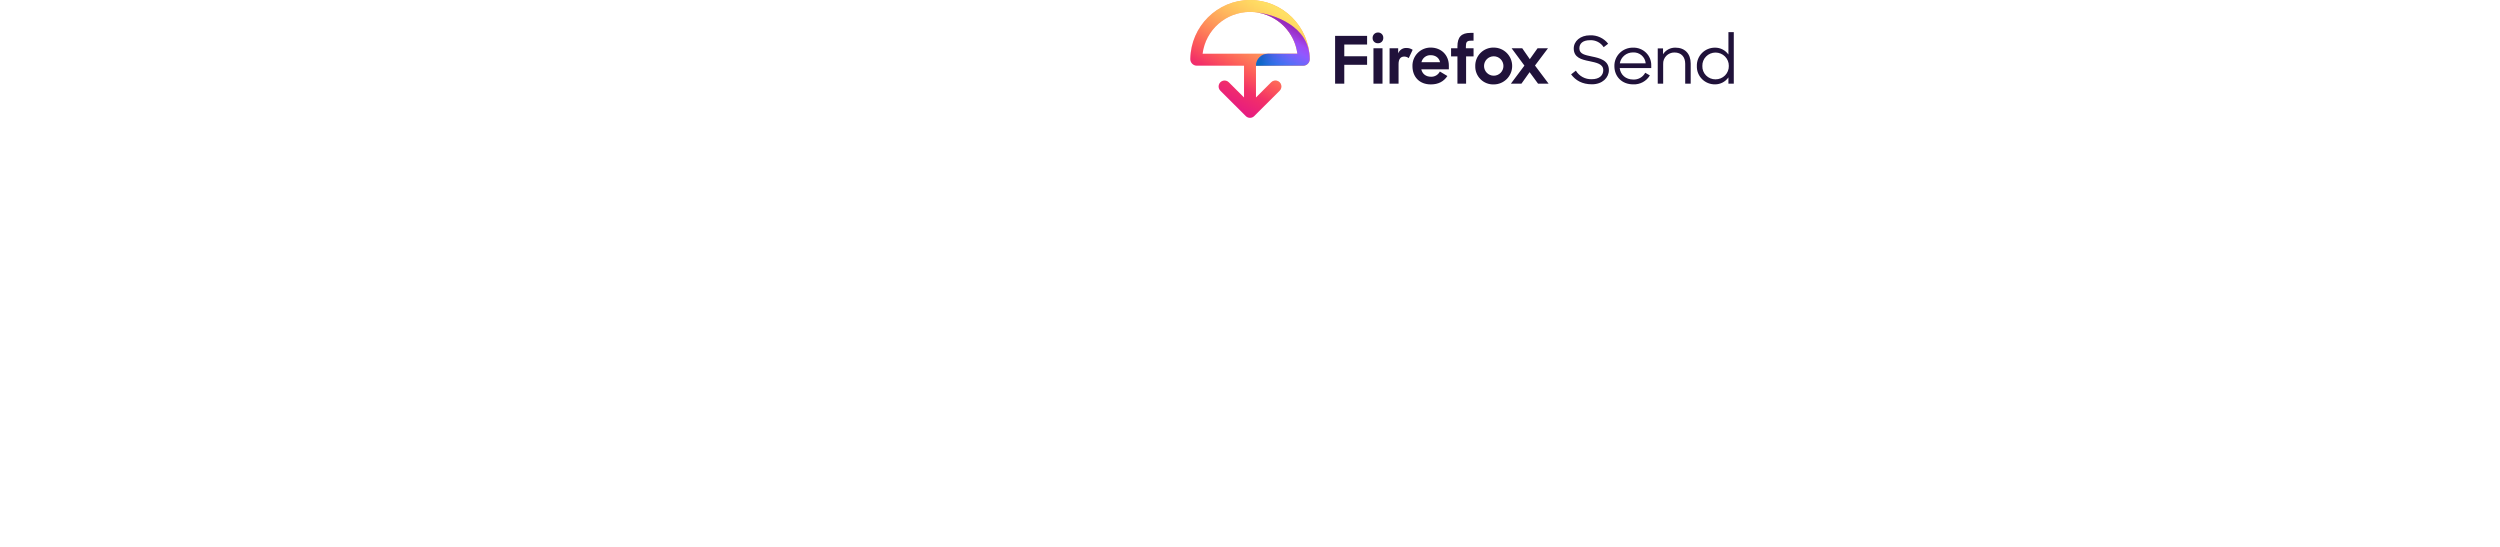
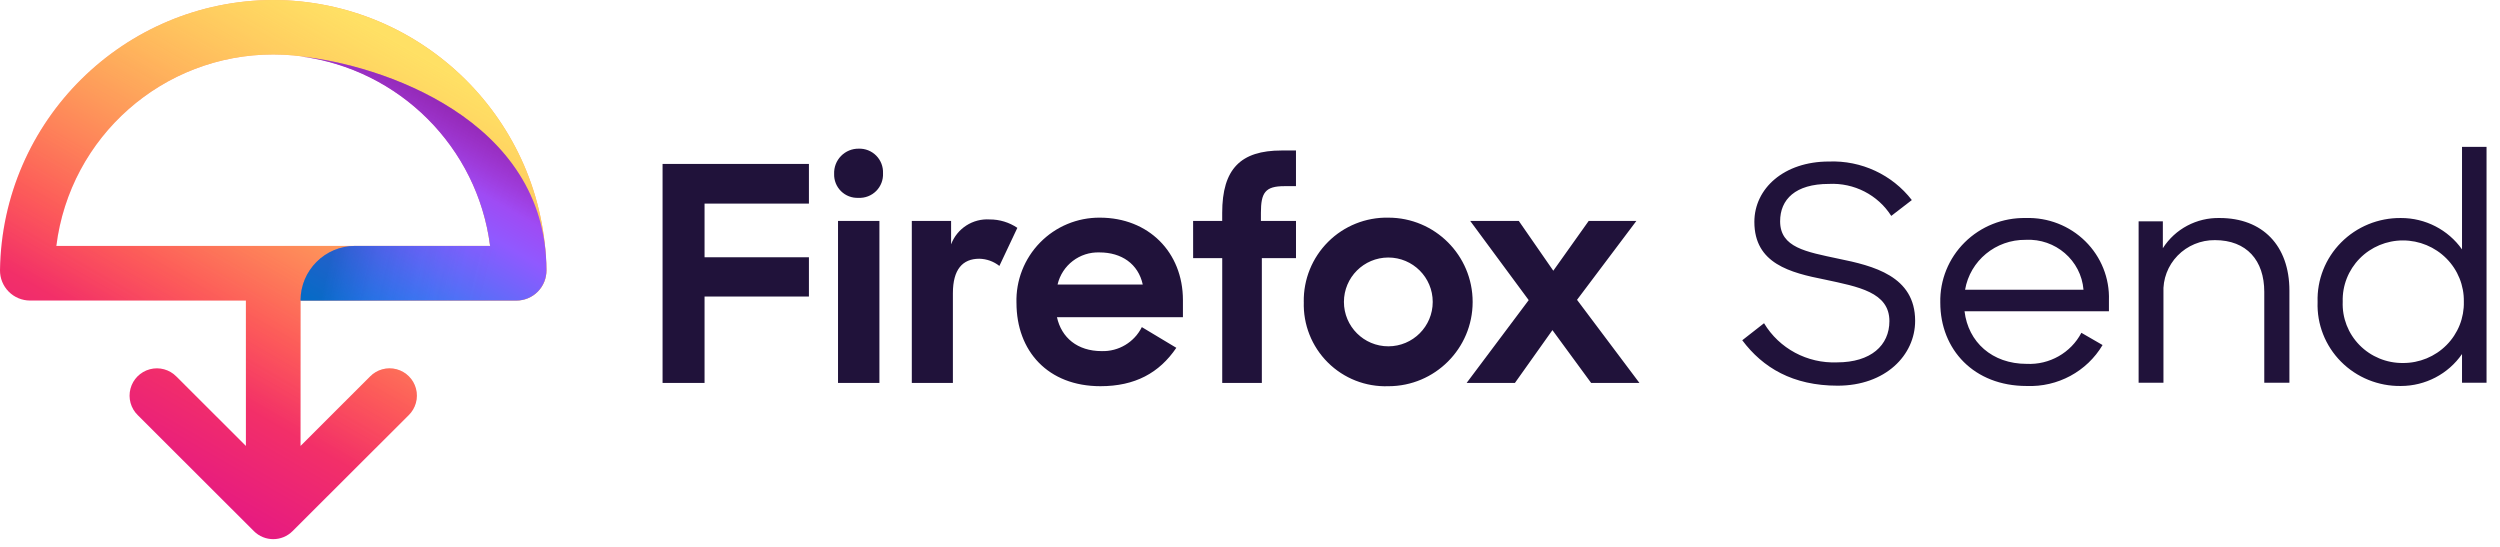
- <svg xmlns="http://www.w3.org/2000/svg" xmlns:xlink="http://www.w3.org/1999/xlink" height="80" width="366" viewBox="0 0 80 366">
+ <svg xmlns="http://www.w3.org/2000/svg" xmlns:xlink="http://www.w3.org/1999/xlink" height="80" width="366" viewBox="0 0 366 80">
  <linearGradient id="a" gradientUnits="userSpaceOnUse" x1="57.082" x2="18.997" y1="5.474" y2="71.439">
    <stop offset="0" stop-color="#ff9640" />
-     <stop offset=".6" stop-color="#fc4055" />
+     <stop offset="0.6" stop-color="#fc4055" />
    <stop offset="1" stop-color="#e31587" />
  </linearGradient>
  <linearGradient id="b" gradientUnits="userSpaceOnUse" x1="57.082" x2="18.997" y1="5.474" y2="71.439">
    <stop offset="0" stop-color="#fff36e" stop-opacity=".8" />
-     <stop offset=".094" stop-color="#fff36e" stop-opacity=".699" />
-     <stop offset=".752" stop-color="#fff36e" stop-opacity="0" />
+     <stop offset="0.094" stop-color="#fff36e" stop-opacity=".699" />
+     <stop offset="0.752" stop-color="#fff36e" stop-opacity="0" />
  </linearGradient>
  <linearGradient id="c" gradientUnits="userSpaceOnUse" x1="48.99" x2="66.606" y1="47.048" y2="16.537">
    <stop offset="0" stop-color="#0090ed" />
-     <stop offset=".386" stop-color="#5b6df8" />
-     <stop offset=".629" stop-color="#9059ff" />
+     <stop offset="0.386" stop-color="#5b6df8" />
+     <stop offset="0.629" stop-color="#9059ff" />
    <stop offset="1" stop-color="#b833e1" />
  </linearGradient>
  <linearGradient id="d" gradientUnits="userSpaceOnUse" x1="48.305" x2="75.234" y1="37.697" y2="44.176">
    <stop offset="0" stop-color="#054096" stop-opacity=".5" />
-     <stop offset=".054" stop-color="#0f3d9c" stop-opacity=".441" />
-     <stop offset=".261" stop-color="#2f35b1" stop-opacity=".249" />
-     <stop offset=".466" stop-color="#462fbf" stop-opacity=".111" />
-     <stop offset=".669" stop-color="#542bc8" stop-opacity=".028" />
-     <stop offset=".864" stop-color="#592acb" stop-opacity="0" />
+     <stop offset="0.054" stop-color="#0f3d9c" stop-opacity=".441" />
+     <stop offset="0.261" stop-color="#2f35b1" stop-opacity=".249" />
+     <stop offset="0.466" stop-color="#462fbf" stop-opacity=".111" />
+     <stop offset="0.669" stop-color="#542bc8" stop-opacity=".028" />
+     <stop offset="0.864" stop-color="#592acb" stop-opacity="0" />
  </linearGradient>
  <linearGradient id="e" gradientUnits="userSpaceOnUse" x1="66.607" x2="58.343" y1="16.536" y2="30.85">
    <stop offset="0" stop-color="#722291" stop-opacity=".5" />
-     <stop offset=".5" stop-color="#722291" stop-opacity="0" />
+     <stop offset="0.5" stop-color="#722291" stop-opacity="0" />
  </linearGradient>
  <symbol id="f" viewBox="0 0 143.009 34.775">
    <path d="M0 2.239h21.427v5.8H6.147V15.9h15.28v5.752H6.147v12.64H0zM28.716 0a3.448 3.448 0 0 1 3.557 3.6 3.434 3.434 0 0 1-3.6 3.6 3.4 3.4 0 0 1-3.556-3.513A3.555 3.555 0 0 1 28.716 0zm-3.03 10.582h6.06v23.71h-6.06zm23.623 6.586a4.894 4.894 0 0 0-2.942-1.054c-2.459 0-3.864 1.581-3.864 5.05v13.128h-6.015v-23.71h5.752v3.425a5.649 5.649 0 0 1 5.66-3.645 7.184 7.184 0 0 1 4.04 1.23zm2.5 5.4A12.129 12.129 0 0 1 64.018 10.1c7.113 0 12.163 5.049 12.163 12.075v2.5H57.739c.659 2.986 2.986 4.962 6.543 4.962a6.353 6.353 0 0 0 5.883-3.513l5.05 3.03c-2.5 3.688-6.059 5.62-11.109 5.62-7.684.001-12.294-5.136-12.294-12.205zm6.015-2.679H70.3c-.658-3.029-3.117-4.7-6.323-4.7a6.091 6.091 0 0 0-6.15 4.701zm19.847-9.308h4.259V9.4c0-6.454 2.722-9.133 8.694-9.133h2.107v5.222h-1.709c-2.81 0-3.425.966-3.425 3.907v1.186h5.137v5.445h-5v18.265h-5.8V16.027h-4.26zm16.2 11.855A12.139 12.139 0 0 1 106.258 10.1a12.338 12.338 0 1 1 0 24.676 11.959 11.959 0 0 1-12.382-12.339zm18.88 0a6.5 6.5 0 1 0-13 0 6.5 6.5 0 1 0 13 0zm14.051-.263l-8.562-11.592h7.113l5.05 7.289 5.181-7.289h6.981l-8.689 11.549 9.133 12.162h-7.069l-5.664-7.728-5.489 7.728h-7.069z" fill="#20123a" />
  </symbol>
  <symbol id="g" viewBox="0 0 108.099 35.181">
    <path d="M13.939 16.447C9.278 15.436 5.5 14.82 5.5 10.95c0-3.21 2.2-5.5 7.081-5.5a10.074 10.074 0 0 1 9.059 4.706l2.99-2.331a14.446 14.446 0 0 0-12.053-5.67c-6.509 0-10.818 3.958-10.818 8.883 0 6.157 5.233 7.476 10.246 8.487 4.838 1.056 9.367 1.848 9.367 6.114 0 3.561-2.683 6.068-7.608 6.068a11.775 11.775 0 0 1-10.6-5.761L0 28.453c2.99 4.045 7.344 6.684 13.852 6.684 6.948 0 11.257-4.486 11.257-9.542 0-6.595-6.068-8.095-11.17-9.148zm27.223-5.98a12.178 12.178 0 0 0-12.4 12.445c0 6.948 4.925 12.269 12.533 12.269a12.2 12.2 0 0 0 11.037-6.025l-3.078-1.8a8.49 8.49 0 0 1-7.954 4.571c-5.014 0-8.488-3.21-9.016-7.739h20.972V22.56a11.714 11.714 0 0 0-12.094-12.093zm-8.8 10.554a8.821 8.821 0 0 1 8.8-7.344 8 8 0 0 1 8.4 7.344zm36.992-10.554a9.493 9.493 0 0 0-8.268 4.441V10.95h-3.519V34.7h3.607V21.505a7.411 7.411 0 0 1 7.475-7.784c4.618 0 7.168 2.99 7.168 7.607V34.7h3.651V21.152c0-6.639-3.914-10.685-10.114-10.685zM104.537 0v15.084a10.787 10.787 0 0 0-8.884-4.617 11.983 11.983 0 0 0-12.092 12.357 11.931 11.931 0 0 0 12.092 12.357 10.757 10.757 0 0 0 8.884-4.7V34.7h3.563V0zm-8.576 31.8a8.674 8.674 0 0 1-8.751-9.02 8.752 8.752 0 0 1 8.751-9.015 8.85 8.85 0 0 1 8.84 9.015 8.8 8.8 0 0 1-8.84 9.02z" fill="#20123a" />
  </symbol>
  <path d="M0 0h80v80H0z" fill="none" />
  <path d="M40 0A40.136 40.136 0 0 0 0 39.562 4.4 4.4 0 0 0 4.4 44H36v21.284l-10.174-10.16a4 4 0 1 0-5.652 5.661l17 16.977a4 4 0 0 0 5.652 0l17-16.977a4 4 0 1 0-5.652-5.661L44 65.284V44h31.6a4.4 4.4 0 0 0 4.4-4.447A40.133 40.133 0 0 0 40 0zM8.248 36a32 32 0 0 1 63.505 0z" fill="url(#a)" />
  <path d="M40 0A40.136 40.136 0 0 0 0 39.562 4.4 4.4 0 0 0 4.4 44H36v21.284l-10.174-10.16a4 4 0 1 0-5.652 5.661l17 16.977a4 4 0 0 0 5.652 0l17-16.977a4 4 0 1 0-5.652-5.661L44 65.284V44h31.6a4.4 4.4 0 0 0 4.4-4.447A40.133 40.133 0 0 0 40 0zM8.248 36a32 32 0 0 1 63.505 0z" fill="url(#b)" />
  <path d="M44 8.259A32.157 32.157 0 0 1 71.753 36H52a8 8 0 0 0-8 8h31.6a4.428 4.428 0 0 0 3.124-1.3A4.48 4.48 0 0 0 80 39.553c0-22.196-24.462-30.11-36-31.294z" fill="url(#c)" />
  <path d="M52 36a8 8 0 0 0-8 8h31.6a4.416 4.416 0 0 0 2.973-1.179L71.753 36z" fill="url(#d)" opacity=".9" />
  <path d="M80 39.553c0-22.2-24.443-30.124-36-31.294A32.157 32.157 0 0 1 71.753 36l6.821 6.821c.048-.044.105-.078.151-.124A4.48 4.48 0 0 0 80 39.553z" fill="url(#e)" />
-   <use height="34.775" transform="translate(97 21.765)" width="143.009" xlink:href="#f" />
-   <use height="35.181" transform="matrix(1.008 0 0 .995 255.066 21.503)" width="108.099" xlink:href="#g" />
+   <use height="34.775" transform="matrix(1, 0, 0, 1, 97, 21.765)" width="143.009" xlink:href="#f" />
+   <use height="35.181" transform="matrix(1.008, 0, 0, 0.995, 255.066, 21.503)" width="108.099" xlink:href="#g" />
</svg>
